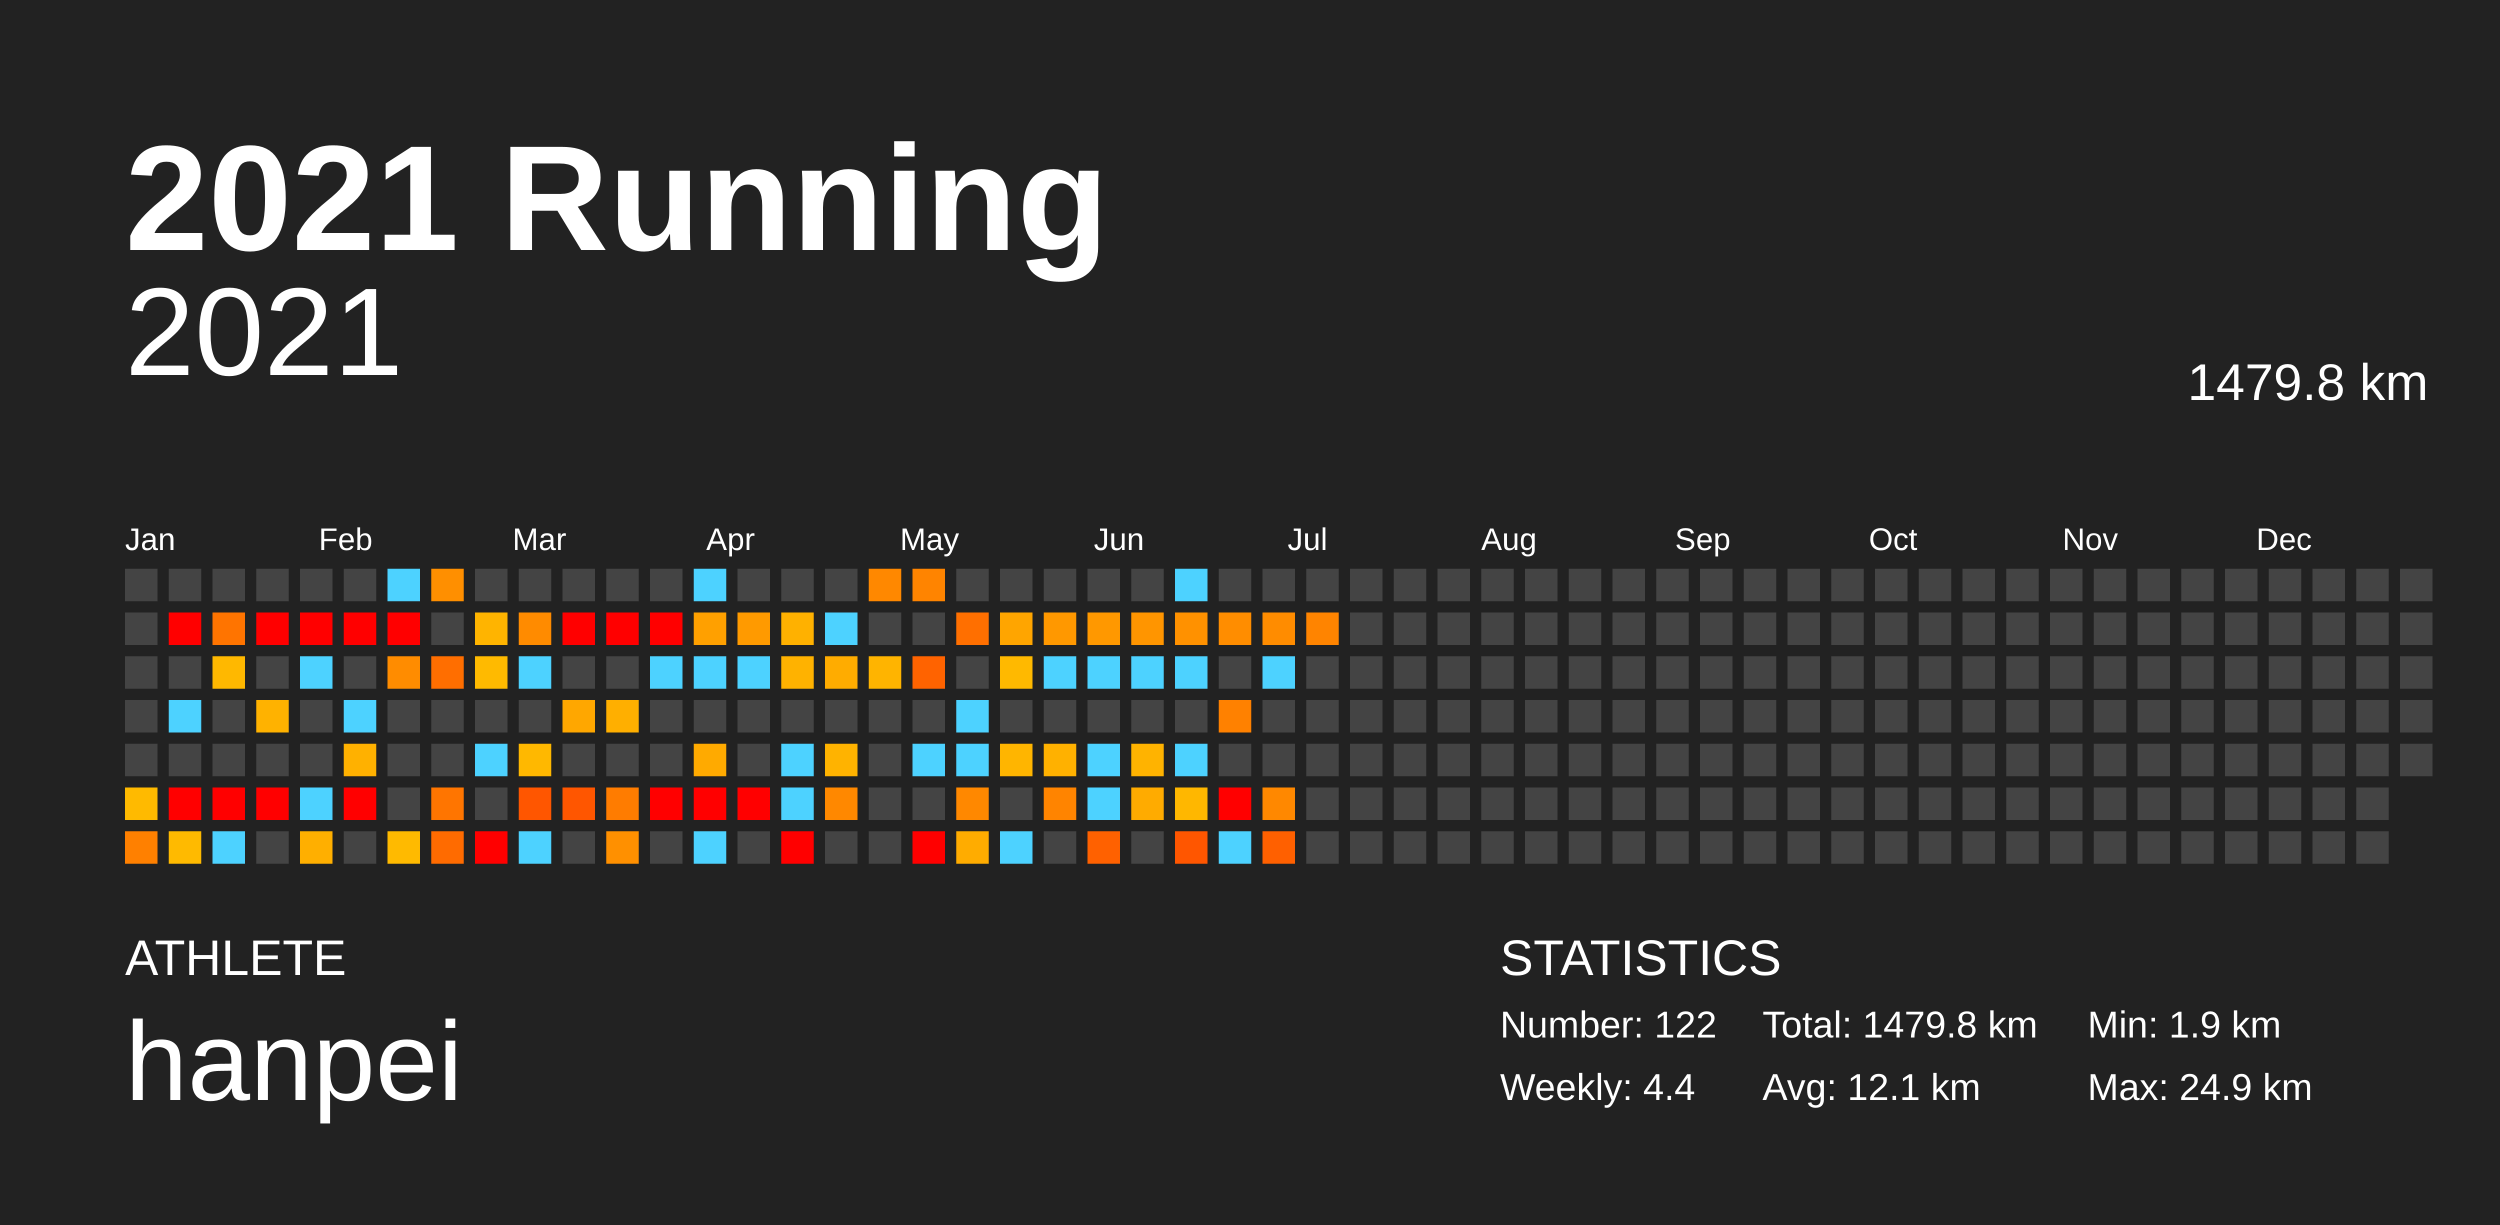
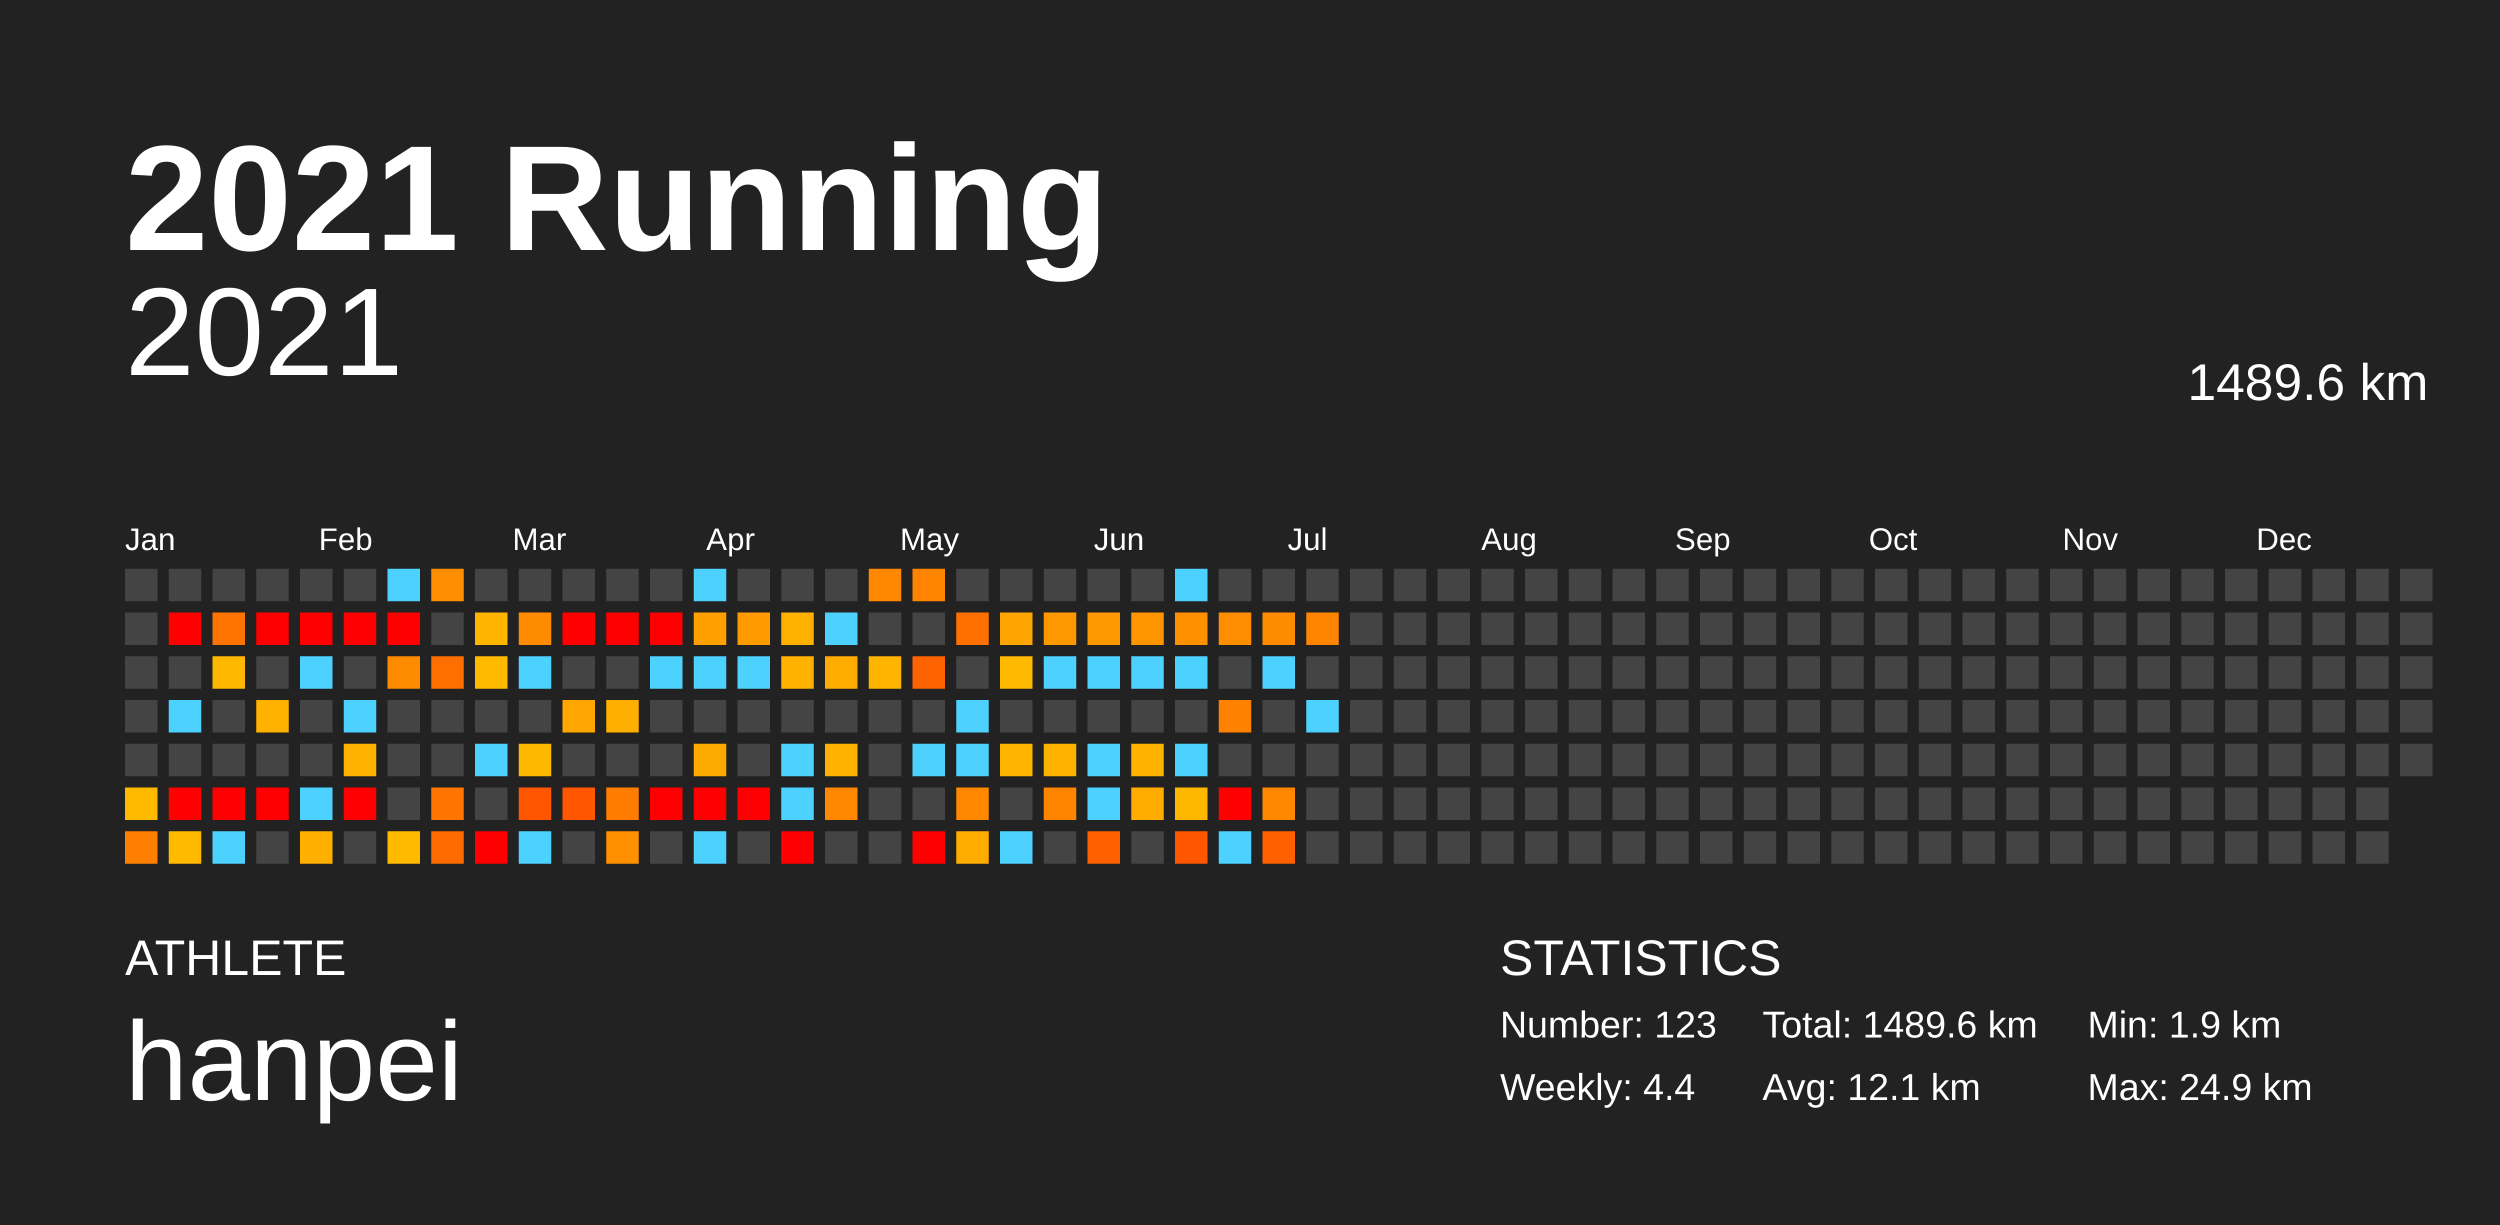
<svg xmlns="http://www.w3.org/2000/svg" baseProfile="full" height="98mm" version="1.1" viewBox="0,0,200,98" width="200mm">
  <defs />
  <rect fill="#222222" height="98" width="200" x="0" y="0" />
  <text fill="#FFFFFF" style="font-size:12px; font-family:Arial; font-weight:bold;" x="10" y="20">2021 Running</text>
  <text fill="#FFFFFF" style="font-size:4px; font-family:Arial" x="10" y="78">ATHLETE</text>
  <text fill="#FFFFFF" style="font-size:9px; font-family:Arial" x="10" y="88">hanpei</text>
  <text fill="#FFFFFF" style="font-size:4px; font-family:Arial" x="120" y="78">STATISTICS</text>
-   <text fill="#FFFFFF" style="font-size:3px; font-family:Arial" x="120" y="83">Number: 122</text>
+   <text fill="#FFFFFF" style="font-size:3px; font-family:Arial" x="120" y="83">Number: 123</text>
  <text fill="#FFFFFF" style="font-size:3px; font-family:Arial" x="120" y="88">Weekly: 4.4</text>
-   <text fill="#FFFFFF" style="font-size:3px; font-family:Arial" x="141" y="83">Total: 1479.8 km</text>
+   <text fill="#FFFFFF" style="font-size:3px; font-family:Arial" x="141" y="83">Total: 1489.6 km</text>
  <text fill="#FFFFFF" style="font-size:3px; font-family:Arial" x="141" y="88">Avg: 12.1 km</text>
  <text fill="#FFFFFF" style="font-size:3px; font-family:Arial" x="167" y="83">Min: 1.9 km</text>
  <text fill="#FFFFFF" style="font-size:3px; font-family:Arial" x="167" y="88">Max: 24.9 km</text>
  <text alignment-baseline="hanging" fill="#FFFFFF" style="font-size:10.0px; font-family:Arial;" x="10" y="30">2021</text>
-   <text alignment-baseline="hanging" fill="#FFFFFF" style="font-size:4.125px; font-family:Arial;" x="175" y="32">1479.8 km</text>
+   <text alignment-baseline="hanging" fill="#FFFFFF" style="font-size:4.125px; font-family:Arial;" x="175" y="32">1489.6 km</text>
  <text fill="#FFFFFF" style="font-size:2.5px; font-family:Arial" x="10.0" y="44">Jan</text>
  <text fill="#FFFFFF" style="font-size:2.5px; font-family:Arial" x="25.5" y="44">Feb</text>
  <text fill="#FFFFFF" style="font-size:2.5px; font-family:Arial" x="41.0" y="44">Mar</text>
  <text fill="#FFFFFF" style="font-size:2.5px; font-family:Arial" x="56.5" y="44">Apr</text>
  <text fill="#FFFFFF" style="font-size:2.5px; font-family:Arial" x="72.0" y="44">May</text>
  <text fill="#FFFFFF" style="font-size:2.5px; font-family:Arial" x="87.5" y="44">Jun</text>
  <text fill="#FFFFFF" style="font-size:2.5px; font-family:Arial" x="103.0" y="44">Jul</text>
  <text fill="#FFFFFF" style="font-size:2.5px; font-family:Arial" x="118.5" y="44">Aug</text>
  <text fill="#FFFFFF" style="font-size:2.5px; font-family:Arial" x="134.0" y="44">Sep</text>
  <text fill="#FFFFFF" style="font-size:2.5px; font-family:Arial" x="149.5" y="44">Oct</text>
  <text fill="#FFFFFF" style="font-size:2.5px; font-family:Arial" x="165.0" y="44">Nov</text>
  <text fill="#FFFFFF" style="font-size:2.5px; font-family:Arial" x="180.5" y="44">Dec</text>
  <rect fill="#444444" height="2.6" width="2.6" x="10.0" y="45.5" />
  <rect fill="#444444" height="2.6" width="2.6" x="10.0" y="49.0" />
  <rect fill="#444444" height="2.6" width="2.6" x="10.0" y="52.5" />
  <rect fill="#444444" height="2.6" width="2.6" x="10.0" y="56.0" />
  <rect fill="#444444" height="2.6" width="2.6" x="10.0" y="59.5" />
  <rect fill="#ffba00" height="2.6" width="2.6" x="10.0" y="63.0" />
  <rect fill="#ff8000" height="2.6" width="2.6" x="10.0" y="66.5" />
  <rect fill="#444444" height="2.6" width="2.6" x="13.5" y="45.5" />
  <rect fill="red" height="2.6" width="2.6" x="13.5" y="49.0" />
  <rect fill="#444444" height="2.6" width="2.6" x="13.5" y="52.5" />
  <rect fill="#4dd2ff" height="2.6" width="2.6" x="13.5" y="56.0" />
  <rect fill="#444444" height="2.6" width="2.6" x="13.5" y="59.5" />
  <rect fill="red" height="2.6" width="2.6" x="13.5" y="63.0" />
  <rect fill="#ffba00" height="2.6" width="2.6" x="13.5" y="66.5" />
  <rect fill="#444444" height="2.6" width="2.6" x="17.0" y="45.5" />
  <rect fill="#ff7400" height="2.6" width="2.6" x="17.0" y="49.0" />
  <rect fill="#ffb800" height="2.6" width="2.6" x="17.0" y="52.5" />
  <rect fill="#444444" height="2.6" width="2.6" x="17.0" y="56.0" />
  <rect fill="#444444" height="2.6" width="2.6" x="17.0" y="59.5" />
  <rect fill="red" height="2.6" width="2.6" x="17.0" y="63.0" />
  <rect fill="#4dd2ff" height="2.6" width="2.6" x="17.0" y="66.5" />
  <rect fill="#444444" height="2.6" width="2.6" x="20.5" y="45.5" />
  <rect fill="red" height="2.6" width="2.6" x="20.5" y="49.0" />
  <rect fill="#444444" height="2.6" width="2.6" x="20.5" y="52.5" />
  <rect fill="#ffb200" height="2.6" width="2.6" x="20.5" y="56.0" />
  <rect fill="#444444" height="2.6" width="2.6" x="20.5" y="59.5" />
  <rect fill="red" height="2.6" width="2.6" x="20.5" y="63.0" />
  <rect fill="#444444" height="2.6" width="2.6" x="20.5" y="66.5" />
  <rect fill="#444444" height="2.6" width="2.6" x="24.0" y="45.5" />
  <rect fill="red" height="2.6" width="2.6" x="24.0" y="49.0" />
  <rect fill="#4dd2ff" height="2.6" width="2.6" x="24.0" y="52.5" />
  <rect fill="#444444" height="2.6" width="2.6" x="24.0" y="56.0" />
  <rect fill="#444444" height="2.6" width="2.6" x="24.0" y="59.5" />
  <rect fill="#4dd2ff" height="2.6" width="2.6" x="24.0" y="63.0" />
  <rect fill="#ffaf00" height="2.6" width="2.6" x="24.0" y="66.5" />
  <rect fill="#444444" height="2.6" width="2.6" x="27.5" y="45.5" />
  <rect fill="red" height="2.6" width="2.6" x="27.5" y="49.0" />
  <rect fill="#444444" height="2.6" width="2.6" x="27.5" y="52.5" />
  <rect fill="#4dd2ff" height="2.6" width="2.6" x="27.5" y="56.0" />
  <rect fill="#ffb100" height="2.6" width="2.6" x="27.5" y="59.5" />
  <rect fill="red" height="2.6" width="2.6" x="27.5" y="63.0" />
  <rect fill="#444444" height="2.6" width="2.6" x="27.5" y="66.5" />
  <rect fill="#4dd2ff" height="2.6" width="2.6" x="31.0" y="45.5" />
  <rect fill="red" height="2.6" width="2.6" x="31.0" y="49.0" />
  <rect fill="#ff8c00" height="2.6" width="2.6" x="31.0" y="52.5" />
  <rect fill="#444444" height="2.6" width="2.6" x="31.0" y="56.0" />
  <rect fill="#444444" height="2.6" width="2.6" x="31.0" y="59.5" />
  <rect fill="#444444" height="2.6" width="2.6" x="31.0" y="63.0" />
  <rect fill="#ffba00" height="2.6" width="2.6" x="31.0" y="66.5" />
  <rect fill="#ff8f00" height="2.6" width="2.6" x="34.5" y="45.5" />
  <rect fill="#444444" height="2.6" width="2.6" x="34.5" y="49.0" />
  <rect fill="#ff6e00" height="2.6" width="2.6" x="34.5" y="52.5" />
  <rect fill="#444444" height="2.6" width="2.6" x="34.5" y="56.0" />
  <rect fill="#444444" height="2.6" width="2.6" x="34.5" y="59.5" />
  <rect fill="#ff7500" height="2.6" width="2.6" x="34.5" y="63.0" />
  <rect fill="#ff6b00" height="2.6" width="2.6" x="34.5" y="66.5" />
  <rect fill="#444444" height="2.6" width="2.6" x="38.0" y="45.5" />
  <rect fill="#ffb400" height="2.6" width="2.6" x="38.0" y="49.0" />
  <rect fill="#ffba00" height="2.6" width="2.6" x="38.0" y="52.5" />
  <rect fill="#444444" height="2.6" width="2.6" x="38.0" y="56.0" />
  <rect fill="#4dd2ff" height="2.6" width="2.6" x="38.0" y="59.5" />
  <rect fill="#444444" height="2.6" width="2.6" x="38.0" y="63.0" />
  <rect fill="red" height="2.6" width="2.6" x="38.0" y="66.5" />
  <rect fill="#444444" height="2.6" width="2.6" x="41.5" y="45.5" />
  <rect fill="#ff8b00" height="2.6" width="2.6" x="41.5" y="49.0" />
  <rect fill="#4dd2ff" height="2.6" width="2.6" x="41.5" y="52.5" />
  <rect fill="#444444" height="2.6" width="2.6" x="41.5" y="56.0" />
  <rect fill="#ffb800" height="2.6" width="2.6" x="41.5" y="59.5" />
  <rect fill="#ff5600" height="2.6" width="2.6" x="41.5" y="63.0" />
  <rect fill="#4dd2ff" height="2.6" width="2.6" x="41.5" y="66.5" />
  <rect fill="#444444" height="2.6" width="2.6" x="45.0" y="45.5" />
  <rect fill="red" height="2.6" width="2.6" x="45.0" y="49.0" />
  <rect fill="#444444" height="2.6" width="2.6" x="45.0" y="52.5" />
  <rect fill="#ffa700" height="2.6" width="2.6" x="45.0" y="56.0" />
  <rect fill="#444444" height="2.6" width="2.6" x="45.0" y="59.5" />
  <rect fill="#ff5600" height="2.6" width="2.6" x="45.0" y="63.0" />
  <rect fill="#444444" height="2.6" width="2.6" x="45.0" y="66.5" />
  <rect fill="#444444" height="2.6" width="2.6" x="48.5" y="45.5" />
  <rect fill="red" height="2.6" width="2.6" x="48.5" y="49.0" />
  <rect fill="#444444" height="2.6" width="2.6" x="48.5" y="52.5" />
  <rect fill="#ffaf00" height="2.6" width="2.6" x="48.5" y="56.0" />
  <rect fill="#444444" height="2.6" width="2.6" x="48.5" y="59.5" />
  <rect fill="#ff7c00" height="2.6" width="2.6" x="48.5" y="63.0" />
  <rect fill="#ff9000" height="2.6" width="2.6" x="48.5" y="66.5" />
  <rect fill="#444444" height="2.6" width="2.6" x="52.0" y="45.5" />
  <rect fill="red" height="2.6" width="2.6" x="52.0" y="49.0" />
  <rect fill="#4dd2ff" height="2.6" width="2.6" x="52.0" y="52.5" />
  <rect fill="#444444" height="2.6" width="2.6" x="52.0" y="56.0" />
  <rect fill="#444444" height="2.6" width="2.6" x="52.0" y="59.5" />
  <rect fill="red" height="2.6" width="2.6" x="52.0" y="63.0" />
  <rect fill="#444444" height="2.6" width="2.6" x="52.0" y="66.5" />
  <rect fill="#4dd2ff" height="2.6" width="2.6" x="55.5" y="45.5" />
  <rect fill="#ffa000" height="2.6" width="2.6" x="55.5" y="49.0" />
  <rect fill="#4dd2ff" height="2.6" width="2.6" x="55.5" y="52.5" />
  <rect fill="#444444" height="2.6" width="2.6" x="55.5" y="56.0" />
  <rect fill="#ffaa00" height="2.6" width="2.6" x="55.5" y="59.5" />
  <rect fill="red" height="2.6" width="2.6" x="55.5" y="63.0" />
  <rect fill="#4dd2ff" height="2.6" width="2.6" x="55.5" y="66.5" />
  <rect fill="#444444" height="2.6" width="2.6" x="59.0" y="45.5" />
  <rect fill="#ff9a00" height="2.6" width="2.6" x="59.0" y="49.0" />
  <rect fill="#4dd2ff" height="2.6" width="2.6" x="59.0" y="52.5" />
  <rect fill="#444444" height="2.6" width="2.6" x="59.0" y="56.0" />
  <rect fill="#444444" height="2.6" width="2.6" x="59.0" y="59.5" />
  <rect fill="red" height="2.6" width="2.6" x="59.0" y="63.0" />
  <rect fill="#444444" height="2.6" width="2.6" x="59.0" y="66.5" />
  <rect fill="#444444" height="2.6" width="2.6" x="62.5" y="45.5" />
  <rect fill="#ffb100" height="2.6" width="2.6" x="62.5" y="49.0" />
  <rect fill="#ffb200" height="2.6" width="2.6" x="62.5" y="52.5" />
  <rect fill="#444444" height="2.6" width="2.6" x="62.5" y="56.0" />
  <rect fill="#4dd2ff" height="2.6" width="2.6" x="62.5" y="59.5" />
  <rect fill="#4dd2ff" height="2.6" width="2.6" x="62.5" y="63.0" />
  <rect fill="red" height="2.6" width="2.6" x="62.5" y="66.5" />
  <rect fill="#444444" height="2.6" width="2.6" x="66.0" y="45.5" />
  <rect fill="#4dd2ff" height="2.6" width="2.6" x="66.0" y="49.0" />
  <rect fill="#ffac00" height="2.6" width="2.6" x="66.0" y="52.5" />
  <rect fill="#444444" height="2.6" width="2.6" x="66.0" y="56.0" />
  <rect fill="#ffb300" height="2.6" width="2.6" x="66.0" y="59.5" />
  <rect fill="#ff8800" height="2.6" width="2.6" x="66.0" y="63.0" />
  <rect fill="#444444" height="2.6" width="2.6" x="66.0" y="66.5" />
  <rect fill="#ff8800" height="2.6" width="2.6" x="69.5" y="45.5" />
  <rect fill="#444444" height="2.6" width="2.6" x="69.5" y="49.0" />
  <rect fill="#ffb400" height="2.6" width="2.6" x="69.5" y="52.5" />
  <rect fill="#444444" height="2.6" width="2.6" x="69.5" y="56.0" />
  <rect fill="#444444" height="2.6" width="2.6" x="69.5" y="59.5" />
  <rect fill="#444444" height="2.6" width="2.6" x="69.5" y="63.0" />
  <rect fill="#444444" height="2.6" width="2.6" x="69.5" y="66.5" />
  <rect fill="#ff8400" height="2.6" width="2.6" x="73.0" y="45.5" />
  <rect fill="#444444" height="2.6" width="2.6" x="73.0" y="49.0" />
  <rect fill="#ff6300" height="2.6" width="2.6" x="73.0" y="52.5" />
  <rect fill="#444444" height="2.6" width="2.6" x="73.0" y="56.0" />
  <rect fill="#4dd2ff" height="2.6" width="2.6" x="73.0" y="59.5" />
  <rect fill="#444444" height="2.6" width="2.6" x="73.0" y="63.0" />
  <rect fill="red" height="2.6" width="2.6" x="73.0" y="66.5" />
  <rect fill="#444444" height="2.6" width="2.6" x="76.5" y="45.5" />
  <rect fill="#ff6f00" height="2.6" width="2.6" x="76.5" y="49.0" />
  <rect fill="#444444" height="2.6" width="2.6" x="76.5" y="52.5" />
  <rect fill="#4dd2ff" height="2.6" width="2.6" x="76.5" y="56.0" />
  <rect fill="#4dd2ff" height="2.6" width="2.6" x="76.5" y="59.5" />
  <rect fill="#ff8800" height="2.6" width="2.6" x="76.5" y="63.0" />
  <rect fill="#ffac00" height="2.6" width="2.6" x="76.5" y="66.5" />
  <rect fill="#444444" height="2.6" width="2.6" x="80.0" y="45.5" />
  <rect fill="#ffa500" height="2.6" width="2.6" x="80.0" y="49.0" />
  <rect fill="#ffb900" height="2.6" width="2.6" x="80.0" y="52.5" />
  <rect fill="#444444" height="2.6" width="2.6" x="80.0" y="56.0" />
  <rect fill="#ffb500" height="2.6" width="2.6" x="80.0" y="59.5" />
  <rect fill="#444444" height="2.6" width="2.6" x="80.0" y="63.0" />
  <rect fill="#4dd2ff" height="2.6" width="2.6" x="80.0" y="66.5" />
  <rect fill="#444444" height="2.6" width="2.6" x="83.5" y="45.5" />
  <rect fill="#ff9800" height="2.6" width="2.6" x="83.5" y="49.0" />
  <rect fill="#4dd2ff" height="2.6" width="2.6" x="83.5" y="52.5" />
  <rect fill="#444444" height="2.6" width="2.6" x="83.5" y="56.0" />
  <rect fill="#ffb100" height="2.6" width="2.6" x="83.5" y="59.5" />
  <rect fill="#ff8400" height="2.6" width="2.6" x="83.5" y="63.0" />
  <rect fill="#444444" height="2.6" width="2.6" x="83.5" y="66.5" />
  <rect fill="#444444" height="2.6" width="2.6" x="87.0" y="45.5" />
  <rect fill="#ff9800" height="2.6" width="2.6" x="87.0" y="49.0" />
  <rect fill="#4dd2ff" height="2.6" width="2.6" x="87.0" y="52.5" />
  <rect fill="#444444" height="2.6" width="2.6" x="87.0" y="56.0" />
  <rect fill="#4dd2ff" height="2.6" width="2.6" x="87.0" y="59.5" />
  <rect fill="#4dd2ff" height="2.6" width="2.6" x="87.0" y="63.0" />
  <rect fill="#ff6100" height="2.6" width="2.6" x="87.0" y="66.5" />
  <rect fill="#444444" height="2.6" width="2.6" x="90.5" y="45.5" />
  <rect fill="#ff9500" height="2.6" width="2.6" x="90.5" y="49.0" />
  <rect fill="#4dd2ff" height="2.6" width="2.6" x="90.5" y="52.5" />
  <rect fill="#444444" height="2.6" width="2.6" x="90.5" y="56.0" />
  <rect fill="#ffb300" height="2.6" width="2.6" x="90.5" y="59.5" />
  <rect fill="#ffab00" height="2.6" width="2.6" x="90.5" y="63.0" />
  <rect fill="#444444" height="2.6" width="2.6" x="90.5" y="66.5" />
  <rect fill="#4dd2ff" height="2.6" width="2.6" x="94.0" y="45.5" />
  <rect fill="#ff9100" height="2.6" width="2.6" x="94.0" y="49.0" />
  <rect fill="#4dd2ff" height="2.6" width="2.6" x="94.0" y="52.5" />
  <rect fill="#444444" height="2.6" width="2.6" x="94.0" y="56.0" />
  <rect fill="#4dd2ff" height="2.6" width="2.6" x="94.0" y="59.5" />
  <rect fill="#ffb700" height="2.6" width="2.6" x="94.0" y="63.0" />
  <rect fill="#ff5600" height="2.6" width="2.6" x="94.0" y="66.5" />
  <rect fill="#444444" height="2.6" width="2.6" x="97.5" y="45.5" />
  <rect fill="#ff8d00" height="2.6" width="2.6" x="97.5" y="49.0" />
  <rect fill="#444444" height="2.6" width="2.6" x="97.5" y="52.5" />
  <rect fill="#ff8100" height="2.6" width="2.6" x="97.5" y="56.0" />
  <rect fill="#444444" height="2.6" width="2.6" x="97.5" y="59.5" />
  <rect fill="red" height="2.6" width="2.6" x="97.5" y="63.0" />
  <rect fill="#4dd2ff" height="2.6" width="2.6" x="97.5" y="66.5" />
  <rect fill="#444444" height="2.6" width="2.6" x="101.0" y="45.5" />
  <rect fill="#ff8c00" height="2.6" width="2.6" x="101.0" y="49.0" />
  <rect fill="#4dd2ff" height="2.6" width="2.6" x="101.0" y="52.5" />
  <rect fill="#444444" height="2.6" width="2.6" x="101.0" y="56.0" />
  <rect fill="#444444" height="2.6" width="2.6" x="101.0" y="59.5" />
  <rect fill="#ff8800" height="2.6" width="2.6" x="101.0" y="63.0" />
  <rect fill="#ff6000" height="2.6" width="2.6" x="101.0" y="66.5" />
  <rect fill="#444444" height="2.6" width="2.6" x="104.5" y="45.5" />
  <rect fill="#ff8400" height="2.6" width="2.6" x="104.5" y="49.0" />
  <rect fill="#444444" height="2.6" width="2.6" x="104.5" y="52.5" />
-   <rect fill="#444444" height="2.6" width="2.6" x="104.5" y="56.0" />
+   <rect fill="#4dd2ff" height="2.6" width="2.6" x="104.5" y="56.0" />
  <rect fill="#444444" height="2.6" width="2.6" x="104.5" y="59.5" />
  <rect fill="#444444" height="2.6" width="2.6" x="104.5" y="63.0" />
  <rect fill="#444444" height="2.6" width="2.6" x="104.5" y="66.5" />
  <rect fill="#444444" height="2.6" width="2.6" x="108.0" y="45.5" />
  <rect fill="#444444" height="2.6" width="2.6" x="108.0" y="49.0" />
  <rect fill="#444444" height="2.6" width="2.6" x="108.0" y="52.5" />
  <rect fill="#444444" height="2.6" width="2.6" x="108.0" y="56.0" />
  <rect fill="#444444" height="2.6" width="2.6" x="108.0" y="59.5" />
  <rect fill="#444444" height="2.6" width="2.6" x="108.0" y="63.0" />
  <rect fill="#444444" height="2.6" width="2.6" x="108.0" y="66.5" />
  <rect fill="#444444" height="2.6" width="2.6" x="111.5" y="45.5" />
  <rect fill="#444444" height="2.6" width="2.6" x="111.5" y="49.0" />
  <rect fill="#444444" height="2.6" width="2.6" x="111.5" y="52.5" />
  <rect fill="#444444" height="2.6" width="2.6" x="111.5" y="56.0" />
  <rect fill="#444444" height="2.6" width="2.6" x="111.5" y="59.5" />
  <rect fill="#444444" height="2.6" width="2.6" x="111.5" y="63.0" />
  <rect fill="#444444" height="2.6" width="2.6" x="111.5" y="66.5" />
  <rect fill="#444444" height="2.6" width="2.6" x="115.0" y="45.5" />
  <rect fill="#444444" height="2.6" width="2.6" x="115.0" y="49.0" />
  <rect fill="#444444" height="2.6" width="2.6" x="115.0" y="52.5" />
  <rect fill="#444444" height="2.6" width="2.6" x="115.0" y="56.0" />
  <rect fill="#444444" height="2.6" width="2.6" x="115.0" y="59.5" />
  <rect fill="#444444" height="2.6" width="2.6" x="115.0" y="63.0" />
  <rect fill="#444444" height="2.6" width="2.6" x="115.0" y="66.5" />
  <rect fill="#444444" height="2.6" width="2.6" x="118.5" y="45.5" />
  <rect fill="#444444" height="2.6" width="2.6" x="118.5" y="49.0" />
  <rect fill="#444444" height="2.6" width="2.6" x="118.5" y="52.5" />
  <rect fill="#444444" height="2.6" width="2.6" x="118.5" y="56.0" />
  <rect fill="#444444" height="2.6" width="2.6" x="118.5" y="59.5" />
  <rect fill="#444444" height="2.6" width="2.6" x="118.5" y="63.0" />
  <rect fill="#444444" height="2.6" width="2.6" x="118.5" y="66.5" />
  <rect fill="#444444" height="2.6" width="2.6" x="122.0" y="45.5" />
  <rect fill="#444444" height="2.6" width="2.6" x="122.0" y="49.0" />
  <rect fill="#444444" height="2.6" width="2.6" x="122.0" y="52.5" />
  <rect fill="#444444" height="2.6" width="2.6" x="122.0" y="56.0" />
  <rect fill="#444444" height="2.6" width="2.6" x="122.0" y="59.5" />
  <rect fill="#444444" height="2.6" width="2.6" x="122.0" y="63.0" />
  <rect fill="#444444" height="2.6" width="2.6" x="122.0" y="66.5" />
  <rect fill="#444444" height="2.6" width="2.6" x="125.5" y="45.5" />
  <rect fill="#444444" height="2.6" width="2.6" x="125.5" y="49.0" />
  <rect fill="#444444" height="2.6" width="2.6" x="125.5" y="52.5" />
  <rect fill="#444444" height="2.6" width="2.6" x="125.5" y="56.0" />
  <rect fill="#444444" height="2.6" width="2.6" x="125.5" y="59.5" />
  <rect fill="#444444" height="2.6" width="2.6" x="125.5" y="63.0" />
  <rect fill="#444444" height="2.6" width="2.6" x="125.5" y="66.5" />
  <rect fill="#444444" height="2.6" width="2.6" x="129.0" y="45.5" />
  <rect fill="#444444" height="2.6" width="2.6" x="129.0" y="49.0" />
  <rect fill="#444444" height="2.6" width="2.6" x="129.0" y="52.5" />
  <rect fill="#444444" height="2.6" width="2.6" x="129.0" y="56.0" />
  <rect fill="#444444" height="2.6" width="2.6" x="129.0" y="59.5" />
  <rect fill="#444444" height="2.6" width="2.6" x="129.0" y="63.0" />
  <rect fill="#444444" height="2.6" width="2.6" x="129.0" y="66.5" />
  <rect fill="#444444" height="2.6" width="2.6" x="132.5" y="45.5" />
  <rect fill="#444444" height="2.6" width="2.6" x="132.5" y="49.0" />
  <rect fill="#444444" height="2.6" width="2.6" x="132.5" y="52.5" />
  <rect fill="#444444" height="2.6" width="2.6" x="132.5" y="56.0" />
  <rect fill="#444444" height="2.6" width="2.6" x="132.5" y="59.5" />
  <rect fill="#444444" height="2.6" width="2.6" x="132.5" y="63.0" />
  <rect fill="#444444" height="2.6" width="2.6" x="132.5" y="66.5" />
  <rect fill="#444444" height="2.6" width="2.6" x="136.0" y="45.5" />
  <rect fill="#444444" height="2.6" width="2.6" x="136.0" y="49.0" />
  <rect fill="#444444" height="2.6" width="2.6" x="136.0" y="52.5" />
  <rect fill="#444444" height="2.6" width="2.6" x="136.0" y="56.0" />
  <rect fill="#444444" height="2.6" width="2.6" x="136.0" y="59.5" />
  <rect fill="#444444" height="2.6" width="2.6" x="136.0" y="63.0" />
  <rect fill="#444444" height="2.6" width="2.6" x="136.0" y="66.5" />
  <rect fill="#444444" height="2.6" width="2.6" x="139.5" y="45.5" />
  <rect fill="#444444" height="2.6" width="2.6" x="139.5" y="49.0" />
  <rect fill="#444444" height="2.6" width="2.6" x="139.5" y="52.5" />
  <rect fill="#444444" height="2.6" width="2.6" x="139.5" y="56.0" />
  <rect fill="#444444" height="2.6" width="2.6" x="139.5" y="59.5" />
  <rect fill="#444444" height="2.6" width="2.6" x="139.5" y="63.0" />
  <rect fill="#444444" height="2.6" width="2.6" x="139.5" y="66.5" />
  <rect fill="#444444" height="2.6" width="2.6" x="143.0" y="45.5" />
  <rect fill="#444444" height="2.6" width="2.6" x="143.0" y="49.0" />
  <rect fill="#444444" height="2.6" width="2.6" x="143.0" y="52.5" />
  <rect fill="#444444" height="2.6" width="2.6" x="143.0" y="56.0" />
  <rect fill="#444444" height="2.6" width="2.6" x="143.0" y="59.5" />
  <rect fill="#444444" height="2.6" width="2.6" x="143.0" y="63.0" />
  <rect fill="#444444" height="2.6" width="2.6" x="143.0" y="66.5" />
  <rect fill="#444444" height="2.6" width="2.6" x="146.5" y="45.5" />
  <rect fill="#444444" height="2.6" width="2.6" x="146.5" y="49.0" />
  <rect fill="#444444" height="2.6" width="2.6" x="146.5" y="52.5" />
  <rect fill="#444444" height="2.6" width="2.6" x="146.5" y="56.0" />
  <rect fill="#444444" height="2.6" width="2.6" x="146.5" y="59.5" />
  <rect fill="#444444" height="2.6" width="2.6" x="146.5" y="63.0" />
  <rect fill="#444444" height="2.6" width="2.6" x="146.5" y="66.5" />
  <rect fill="#444444" height="2.6" width="2.6" x="150.0" y="45.5" />
  <rect fill="#444444" height="2.6" width="2.6" x="150.0" y="49.0" />
  <rect fill="#444444" height="2.6" width="2.6" x="150.0" y="52.5" />
  <rect fill="#444444" height="2.6" width="2.6" x="150.0" y="56.0" />
  <rect fill="#444444" height="2.6" width="2.6" x="150.0" y="59.5" />
  <rect fill="#444444" height="2.6" width="2.6" x="150.0" y="63.0" />
  <rect fill="#444444" height="2.6" width="2.6" x="150.0" y="66.5" />
  <rect fill="#444444" height="2.6" width="2.6" x="153.5" y="45.5" />
  <rect fill="#444444" height="2.6" width="2.6" x="153.5" y="49.0" />
  <rect fill="#444444" height="2.6" width="2.6" x="153.5" y="52.5" />
  <rect fill="#444444" height="2.6" width="2.6" x="153.5" y="56.0" />
  <rect fill="#444444" height="2.6" width="2.6" x="153.5" y="59.5" />
  <rect fill="#444444" height="2.6" width="2.6" x="153.5" y="63.0" />
  <rect fill="#444444" height="2.6" width="2.6" x="153.5" y="66.5" />
  <rect fill="#444444" height="2.6" width="2.6" x="157.0" y="45.5" />
  <rect fill="#444444" height="2.6" width="2.6" x="157.0" y="49.0" />
  <rect fill="#444444" height="2.6" width="2.6" x="157.0" y="52.5" />
  <rect fill="#444444" height="2.6" width="2.6" x="157.0" y="56.0" />
  <rect fill="#444444" height="2.6" width="2.6" x="157.0" y="59.5" />
  <rect fill="#444444" height="2.6" width="2.6" x="157.0" y="63.0" />
  <rect fill="#444444" height="2.6" width="2.6" x="157.0" y="66.5" />
  <rect fill="#444444" height="2.6" width="2.6" x="160.5" y="45.5" />
  <rect fill="#444444" height="2.6" width="2.6" x="160.5" y="49.0" />
  <rect fill="#444444" height="2.6" width="2.6" x="160.5" y="52.5" />
  <rect fill="#444444" height="2.6" width="2.6" x="160.5" y="56.0" />
  <rect fill="#444444" height="2.6" width="2.6" x="160.5" y="59.5" />
  <rect fill="#444444" height="2.6" width="2.6" x="160.5" y="63.0" />
  <rect fill="#444444" height="2.6" width="2.6" x="160.5" y="66.5" />
  <rect fill="#444444" height="2.6" width="2.6" x="164.0" y="45.5" />
  <rect fill="#444444" height="2.6" width="2.6" x="164.0" y="49.0" />
  <rect fill="#444444" height="2.6" width="2.6" x="164.0" y="52.5" />
  <rect fill="#444444" height="2.6" width="2.6" x="164.0" y="56.0" />
  <rect fill="#444444" height="2.6" width="2.6" x="164.0" y="59.5" />
  <rect fill="#444444" height="2.6" width="2.6" x="164.0" y="63.0" />
  <rect fill="#444444" height="2.6" width="2.6" x="164.0" y="66.5" />
  <rect fill="#444444" height="2.6" width="2.6" x="167.5" y="45.5" />
  <rect fill="#444444" height="2.6" width="2.6" x="167.5" y="49.0" />
  <rect fill="#444444" height="2.6" width="2.6" x="167.5" y="52.5" />
  <rect fill="#444444" height="2.6" width="2.6" x="167.5" y="56.0" />
  <rect fill="#444444" height="2.6" width="2.6" x="167.5" y="59.5" />
  <rect fill="#444444" height="2.6" width="2.6" x="167.5" y="63.0" />
  <rect fill="#444444" height="2.6" width="2.6" x="167.5" y="66.5" />
  <rect fill="#444444" height="2.6" width="2.6" x="171.0" y="45.5" />
  <rect fill="#444444" height="2.6" width="2.6" x="171.0" y="49.0" />
  <rect fill="#444444" height="2.6" width="2.6" x="171.0" y="52.5" />
  <rect fill="#444444" height="2.6" width="2.6" x="171.0" y="56.0" />
  <rect fill="#444444" height="2.6" width="2.6" x="171.0" y="59.5" />
  <rect fill="#444444" height="2.6" width="2.6" x="171.0" y="63.0" />
  <rect fill="#444444" height="2.6" width="2.6" x="171.0" y="66.5" />
  <rect fill="#444444" height="2.6" width="2.6" x="174.5" y="45.5" />
  <rect fill="#444444" height="2.6" width="2.6" x="174.5" y="49.0" />
  <rect fill="#444444" height="2.6" width="2.6" x="174.5" y="52.5" />
  <rect fill="#444444" height="2.6" width="2.6" x="174.5" y="56.0" />
  <rect fill="#444444" height="2.6" width="2.6" x="174.5" y="59.5" />
  <rect fill="#444444" height="2.6" width="2.6" x="174.5" y="63.0" />
  <rect fill="#444444" height="2.6" width="2.6" x="174.5" y="66.5" />
  <rect fill="#444444" height="2.6" width="2.6" x="178.0" y="45.5" />
  <rect fill="#444444" height="2.6" width="2.6" x="178.0" y="49.0" />
  <rect fill="#444444" height="2.6" width="2.6" x="178.0" y="52.5" />
  <rect fill="#444444" height="2.6" width="2.6" x="178.0" y="56.0" />
  <rect fill="#444444" height="2.6" width="2.6" x="178.0" y="59.5" />
  <rect fill="#444444" height="2.6" width="2.6" x="178.0" y="63.0" />
  <rect fill="#444444" height="2.6" width="2.6" x="178.0" y="66.5" />
  <rect fill="#444444" height="2.6" width="2.6" x="181.5" y="45.5" />
  <rect fill="#444444" height="2.6" width="2.6" x="181.5" y="49.0" />
  <rect fill="#444444" height="2.6" width="2.6" x="181.5" y="52.5" />
  <rect fill="#444444" height="2.6" width="2.6" x="181.5" y="56.0" />
  <rect fill="#444444" height="2.6" width="2.6" x="181.5" y="59.5" />
  <rect fill="#444444" height="2.6" width="2.6" x="181.5" y="63.0" />
  <rect fill="#444444" height="2.6" width="2.6" x="181.5" y="66.5" />
  <rect fill="#444444" height="2.6" width="2.6" x="185.0" y="45.5" />
  <rect fill="#444444" height="2.6" width="2.6" x="185.0" y="49.0" />
  <rect fill="#444444" height="2.6" width="2.6" x="185.0" y="52.5" />
  <rect fill="#444444" height="2.6" width="2.6" x="185.0" y="56.0" />
  <rect fill="#444444" height="2.6" width="2.6" x="185.0" y="59.5" />
  <rect fill="#444444" height="2.6" width="2.6" x="185.0" y="63.0" />
  <rect fill="#444444" height="2.6" width="2.6" x="185.0" y="66.5" />
  <rect fill="#444444" height="2.6" width="2.6" x="188.5" y="45.5" />
  <rect fill="#444444" height="2.6" width="2.6" x="188.5" y="49.0" />
  <rect fill="#444444" height="2.6" width="2.6" x="188.5" y="52.5" />
  <rect fill="#444444" height="2.6" width="2.6" x="188.5" y="56.0" />
  <rect fill="#444444" height="2.6" width="2.6" x="188.5" y="59.5" />
  <rect fill="#444444" height="2.6" width="2.6" x="188.5" y="63.0" />
  <rect fill="#444444" height="2.6" width="2.6" x="188.5" y="66.5" />
  <rect fill="#444444" height="2.6" width="2.6" x="192.0" y="45.5" />
  <rect fill="#444444" height="2.6" width="2.6" x="192.0" y="49.0" />
  <rect fill="#444444" height="2.6" width="2.6" x="192.0" y="52.5" />
  <rect fill="#444444" height="2.6" width="2.6" x="192.0" y="56.0" />
  <rect fill="#444444" height="2.6" width="2.6" x="192.0" y="59.5" />
</svg>
